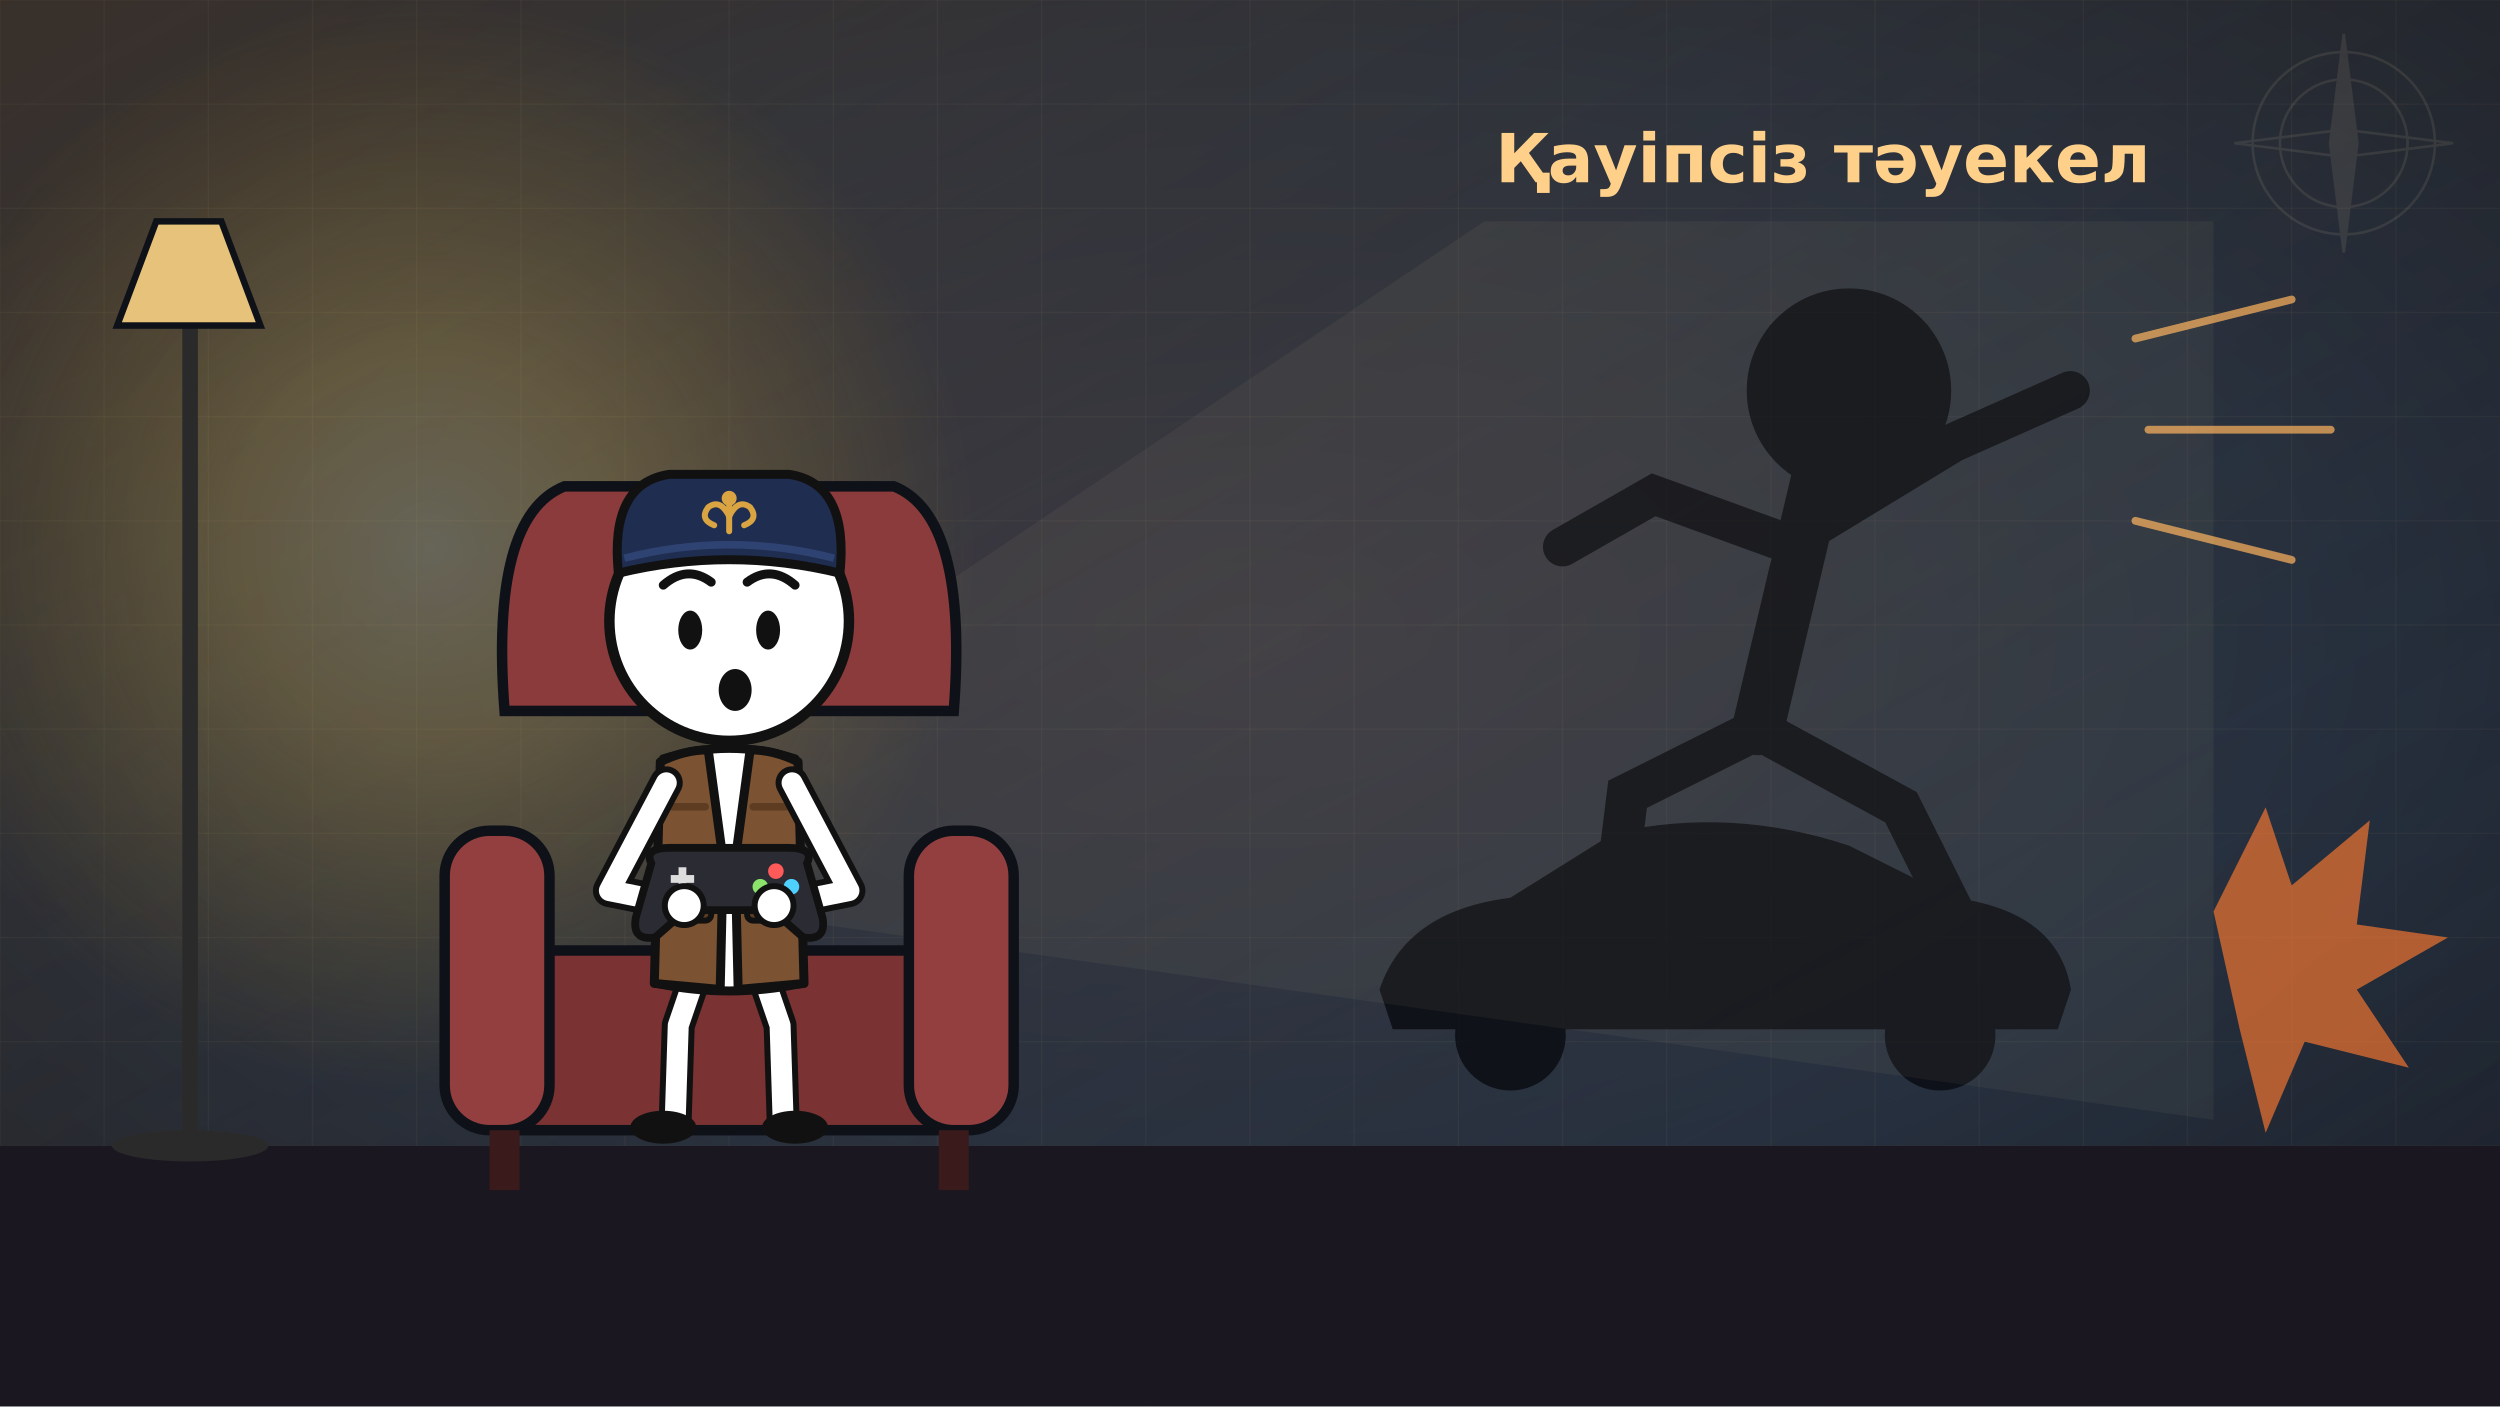
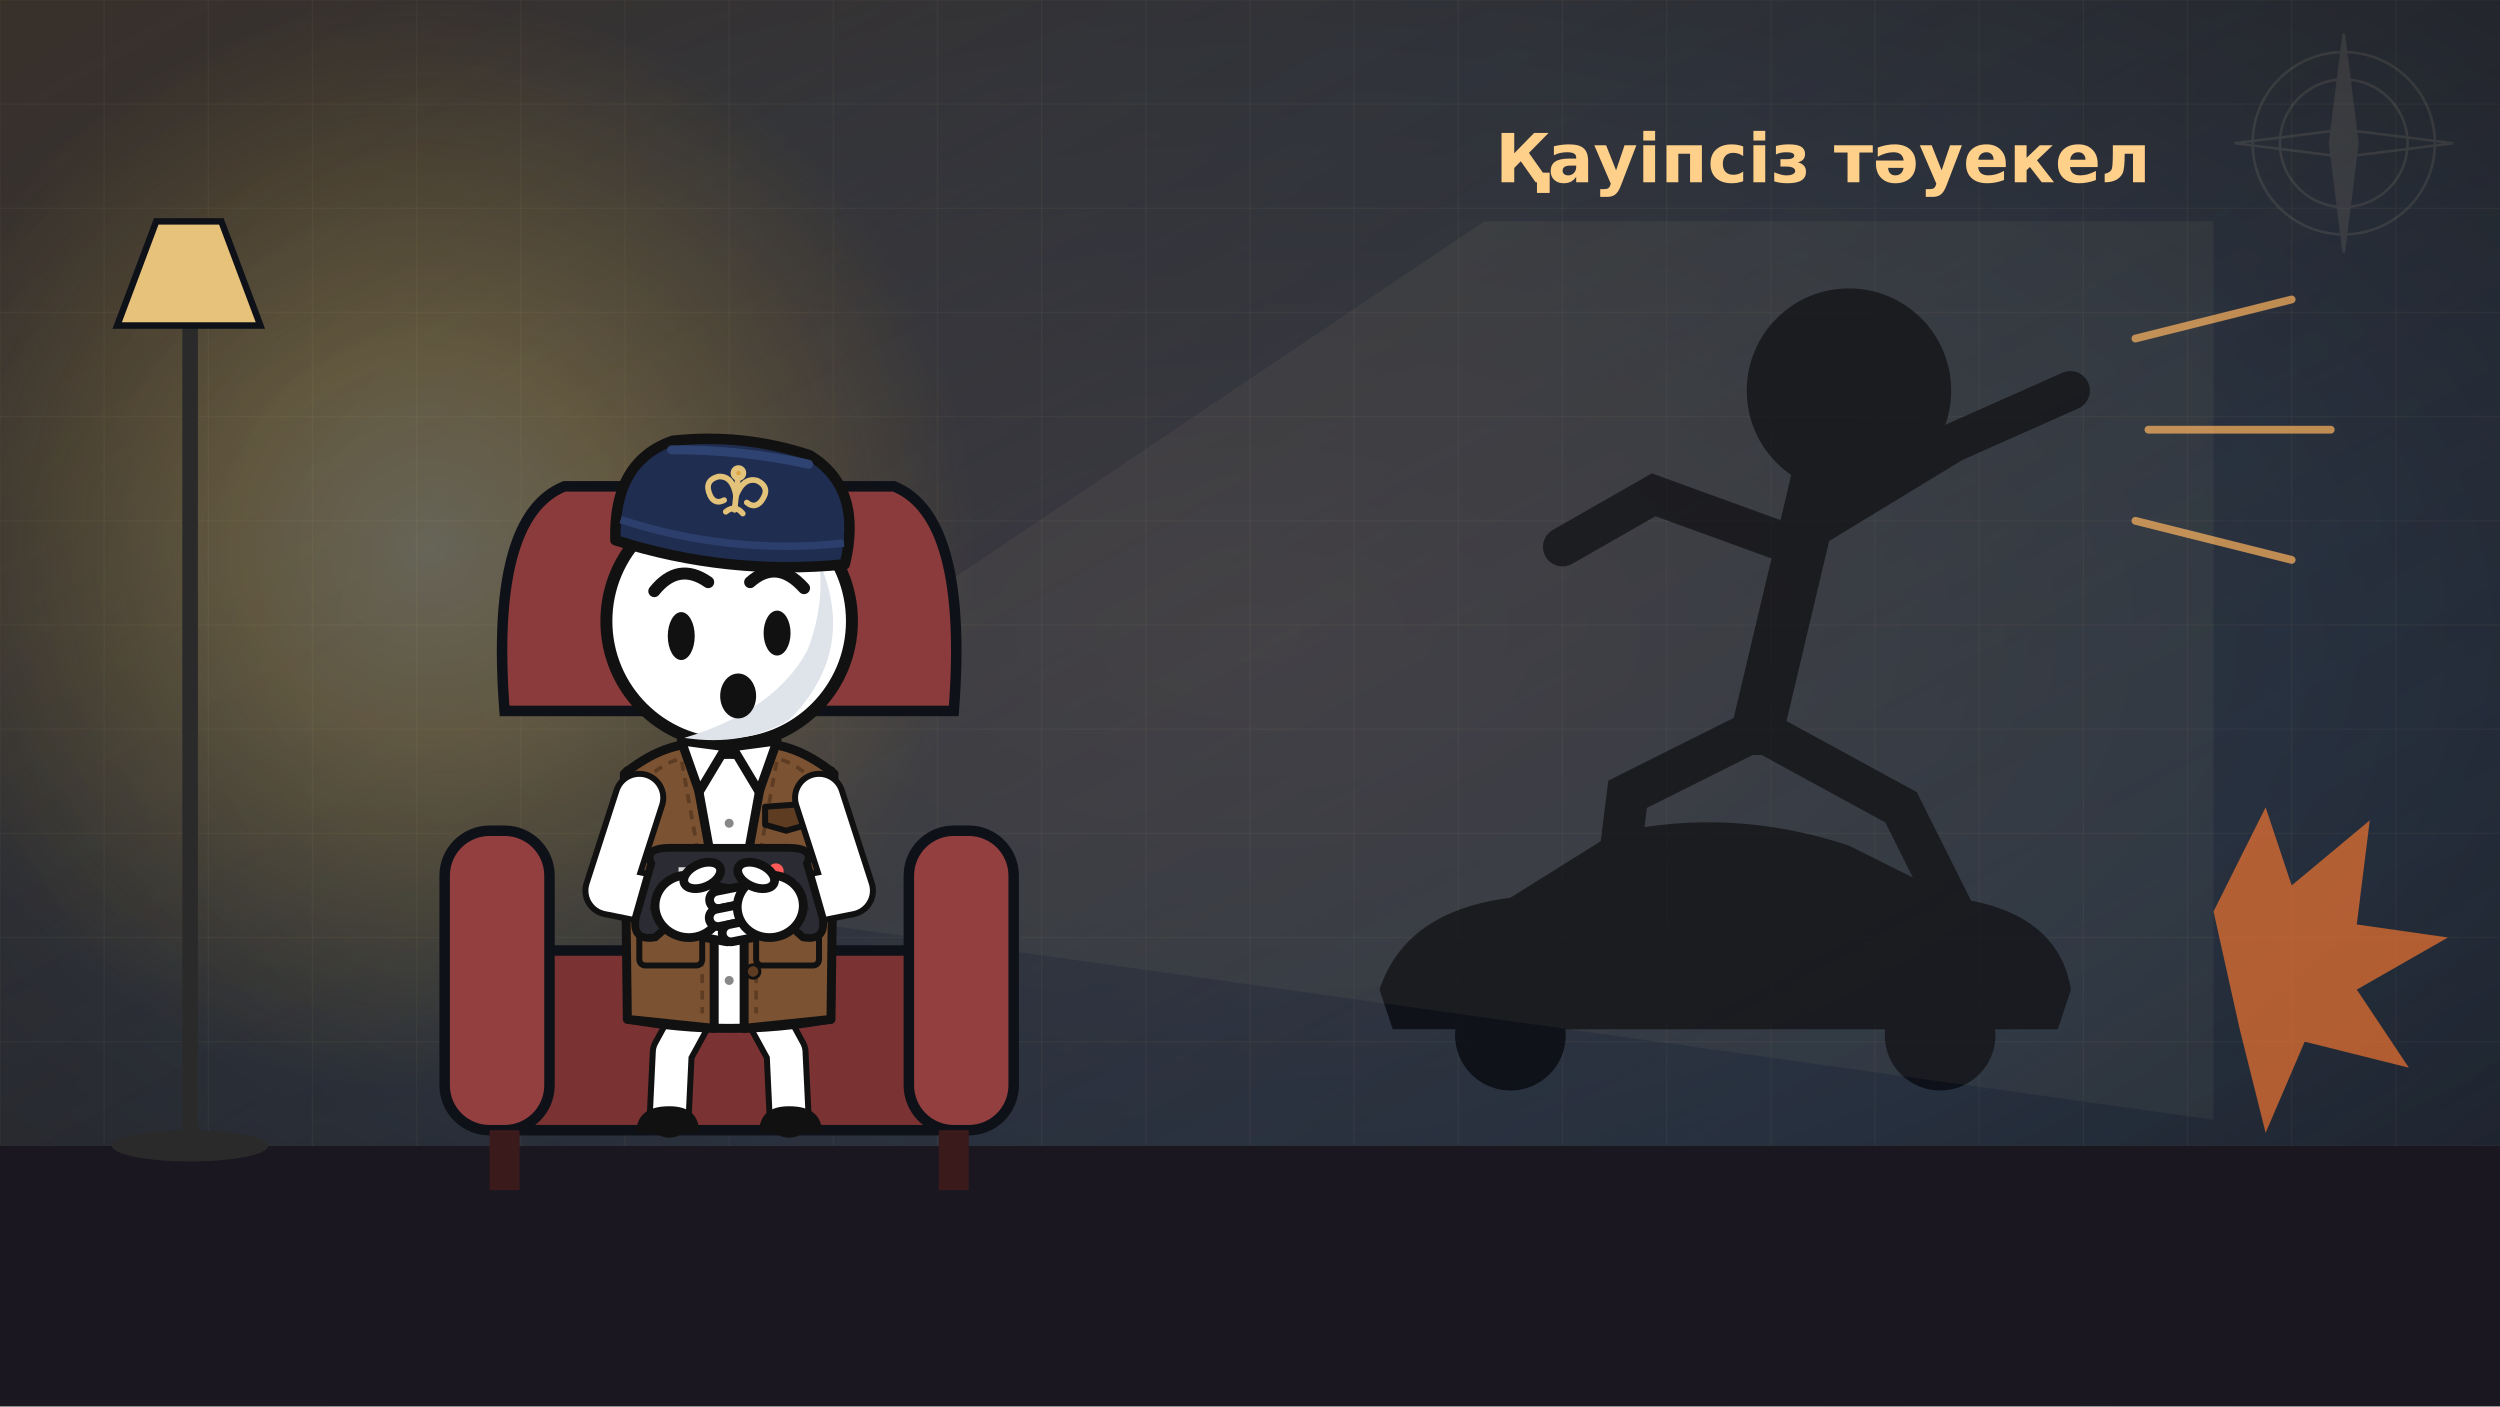
<svg xmlns="http://www.w3.org/2000/svg" width="1920" height="1080" viewBox="0 0 1920 1080">
  <defs>
    <radialGradient id="bg" cx="50%" cy="45%" r="75%">
      <stop offset="0" stop-color="#3a3a44" />
      <stop offset="0.55" stop-color="#26303f" />
      <stop offset="1" stop-color="#1a1d24" />
    </radialGradient>
    <linearGradient id="warm" x1="0" y1="0" x2="1" y2="1">
      <stop offset="0" stop-color="#5a4128" stop-opacity="0.45" />
      <stop offset="1" stop-color="#1b2a40" stop-opacity="0" />
    </linearGradient>
    <radialGradient id="glowGold">
      <stop offset="0" stop-color="#fff3b0" />
      <stop offset="0.35" stop-color="#ffd257" stop-opacity="0.9" />
      <stop offset="1" stop-color="#ffb300" stop-opacity="0" />
    </radialGradient>
    <radialGradient id="glowBlue">
      <stop offset="0" stop-color="#bfe9ff" stop-opacity="0.9" />
      <stop offset="1" stop-color="#4fb3ff" stop-opacity="0" />
    </radialGradient>
    <filter id="soft">
      <feGaussianBlur stdDeviation="6" />
    </filter>
  </defs>
  <rect width="1920" height="1080" fill="url(#bg)" />
  <rect width="1920" height="1080" fill="url(#warm)" />
  <g stroke="#c9b48a" stroke-opacity="0.05" stroke-width="1">
    <line x1="0" y1="0" x2="0" y2="1080" />
    <line x1="80" y1="0" x2="80" y2="1080" />
    <line x1="160" y1="0" x2="160" y2="1080" />
    <line x1="240" y1="0" x2="240" y2="1080" />
    <line x1="320" y1="0" x2="320" y2="1080" />
    <line x1="400" y1="0" x2="400" y2="1080" />
    <line x1="480" y1="0" x2="480" y2="1080" />
    <line x1="560" y1="0" x2="560" y2="1080" />
    <line x1="640" y1="0" x2="640" y2="1080" />
    <line x1="720" y1="0" x2="720" y2="1080" />
    <line x1="800" y1="0" x2="800" y2="1080" />
    <line x1="880" y1="0" x2="880" y2="1080" />
    <line x1="960" y1="0" x2="960" y2="1080" />
    <line x1="1040" y1="0" x2="1040" y2="1080" />
    <line x1="1120" y1="0" x2="1120" y2="1080" />
    <line x1="1200" y1="0" x2="1200" y2="1080" />
    <line x1="1280" y1="0" x2="1280" y2="1080" />
    <line x1="1360" y1="0" x2="1360" y2="1080" />
    <line x1="1440" y1="0" x2="1440" y2="1080" />
    <line x1="1520" y1="0" x2="1520" y2="1080" />
    <line x1="1600" y1="0" x2="1600" y2="1080" />
    <line x1="1680" y1="0" x2="1680" y2="1080" />
    <line x1="1760" y1="0" x2="1760" y2="1080" />
    <line x1="1840" y1="0" x2="1840" y2="1080" />
    <line x1="0" y1="0" x2="1920" y2="0" />
    <line x1="0" y1="80" x2="1920" y2="80" />
    <line x1="0" y1="160" x2="1920" y2="160" />
    <line x1="0" y1="240" x2="1920" y2="240" />
    <line x1="0" y1="320" x2="1920" y2="320" />
    <line x1="0" y1="400" x2="1920" y2="400" />
    <line x1="0" y1="480" x2="1920" y2="480" />
    <line x1="0" y1="560" x2="1920" y2="560" />
    <line x1="0" y1="640" x2="1920" y2="640" />
    <line x1="0" y1="720" x2="1920" y2="720" />
    <line x1="0" y1="800" x2="1920" y2="800" />
    <line x1="0" y1="880" x2="1920" y2="880" />
    <line x1="0" y1="960" x2="1920" y2="960" />
    <line x1="0" y1="1040" x2="1920" y2="1040" />
  </g>
  <g opacity="0.1" stroke="#e8d6ad" fill="none" stroke-width="2">
    <circle cx="1800" cy="110" r="70" />
    <circle cx="1800" cy="110" r="49.0" />
    <path d="M1800,26.0 L1810.5,110 L1800,194.0 L1789.5,110 Z" fill="#e8d6ad" />
    <path d="M1716.0,110 L1800,120.5 L1884.0,110 L1800,99.5 Z" />
  </g>
  <g opacity="0.08" stroke="#e8d6ad" fill="none" stroke-width="2">
    <circle cx="110" cy="980" r="60" />
    <circle cx="110" cy="980" r="42.0" />
    <path d="M110,908.0 L119.0,980 L110,1052.0 L101.0,980 Z" fill="#e8d6ad" />
    <path d="M38.0,980 L110,989.0 L182.0,980 L110,971.0 Z" />
  </g>
  <ellipse cx="330" cy="420" rx="420" ry="420" fill="url(#glowGold)" opacity="0.25" />
  <rect x="0" y="880" width="1920" height="200" fill="#1a1720" />
  <g opacity="0.75" fill="#05070c" stroke="#05070c">
    <path d="M1060,760 Q1080,700 1160,690 L1240,640 Q1330,620 1420,650 L1500,690 Q1580,700 1590,760 L1580,790 L1070,790 Z" />
    <circle cx="1160" cy="795" r="42" />
    <circle cx="1490" cy="795" r="42" />
    <circle cx="1420" cy="300" r="78" />
    <path d="M1395,370 L1350,560" stroke-width="40" stroke-linecap="round" fill="none" />
    <path d="M1385,410 L1500,340 L1590,300" stroke-width="30" stroke-linecap="round" fill="none" />
    <path d="M1380,420 L1270,380 L1200,420" stroke-width="30" stroke-linecap="round" fill="none" />
    <path d="M1350,560 L1460,620 L1500,700" stroke-width="32" stroke-linecap="round" fill="none" />
    <path d="M1350,560 L1250,610 L1240,690" stroke-width="32" stroke-linecap="round" fill="none" />
    <path d="M1360,250 Q1420,200 1480,250 Z" />
  </g>
  <g stroke="#ffb35c" stroke-width="6" stroke-linecap="round" opacity="0.7">
    <line x1="1640" y1="260" x2="1760" y2="230" />
    <line x1="1650" y1="330" x2="1790" y2="330" />
    <line x1="1640" y1="400" x2="1760" y2="430" />
  </g>
  <path d="M1700,700 l40,-80 l20,60 l60,-50 l-10,80 l70,10 l-70,40 l40,60 l-80,-20 l-30,70 l-20,-80 Z" fill="#ff7a2f" opacity="0.65" />
  <path d="M560,560 L1140,170 L1700,170 L1700,860 L560,700 Z" fill="#fff3b0" opacity="0.05" />
  <rect x="140" y="250" width="12" height="630" fill="#2a2a2a" />
  <path d="M90,250 L200,250 L170,170 L120,170 Z" fill="#e6c27a" stroke="#0e1118" stroke-width="5" />
  <ellipse cx="146" cy="880" rx="60" ry="12" fill="#2a2a2a" />
  <g transform="translate(560,500) scale(1.15)">
    <path d="M-150,40 Q-160,-90 -110,-110 L110,-110 Q160,-90 150,40 Z" fill="#8b3b3b" stroke="#0e1118" stroke-width="7" />
    <rect x="-170" y="200" width="340" height="120" rx="30" fill="#7a3232" stroke="#0e1118" stroke-width="7" />
    <rect x="-190" y="120" width="70" height="200" rx="30" fill="#943f3f" stroke="#0e1118" stroke-width="7" />
    <rect x="120" y="120" width="70" height="200" rx="30" fill="#943f3f" stroke="#0e1118" stroke-width="7" />
    <rect x="-160" y="320" width="20" height="40" fill="#3a1a1a" />
    <rect x="140" y="320" width="20" height="40" fill="#3a1a1a" />
-     <path d="M-22,215 L-34,250 L-36,312" fill="none" stroke="#111111" stroke-width="22" stroke-linecap="round" stroke-linejoin="round" />
-     <path d="M-22,215 L-34,250 L-36,312" fill="none" stroke="#ffffff" stroke-width="14" stroke-linecap="round" stroke-linejoin="round" />
-     <path d="M22,215 L34,250 L36,312" fill="none" stroke="#111111" stroke-width="22" stroke-linecap="round" stroke-linejoin="round" />
-     <path d="M22,215 L34,250 L36,312" fill="none" stroke="#ffffff" stroke-width="14" stroke-linecap="round" stroke-linejoin="round" />
-     <ellipse cx="-44" cy="318" rx="22" ry="11" fill="#111111" />
-     <ellipse cx="44" cy="318" rx="22" ry="11" fill="#111111" />
-     <path d="M-44,72 Q0,58 44,72 L48,222 Q0,232 -48,222 Z" fill="#fff" stroke="#111111" stroke-width="6" stroke-linejoin="round" />
-     <path d="M-46,74 Q-30,66 -14,66 L-4,140 L-6,226 L-50,222 Z" fill="#7b5232" stroke="#111111" stroke-width="6" stroke-linejoin="round" />
-     <path d="M46,74 Q30,66 14,66 L4,140 L6,226 L50,222 Z" fill="#7b5232" stroke="#111111" stroke-width="6" stroke-linejoin="round" />
-     <rect x="-40" y="150" width="28" height="30" rx="4" fill="#5e3c22" stroke="#111111" stroke-width="4" />
-     <rect x="12" y="150" width="28" height="30" rx="4" fill="#5e3c22" stroke="#111111" stroke-width="4" />
-     <path d="M-40,160 L-12,160 M12,160 L40,160" stroke="#111111" stroke-width="3" />
-     <path d="M-38,104 L-16,104 M16,104 L38,104" stroke="#5e3c22" stroke-width="5" stroke-linecap="round" />
-     <path d="M-42,88 L-80,160 L-30,170" fill="none" stroke="#111111" stroke-width="22" stroke-linecap="round" stroke-linejoin="round" />
-     <path d="M-42,88 L-80,160 L-30,170" fill="none" stroke="#ffffff" stroke-width="14" stroke-linecap="round" stroke-linejoin="round" />
-     <path d="M42,88 L80,160 L30,170" fill="none" stroke="#111111" stroke-width="22" stroke-linecap="round" stroke-linejoin="round" />
-     <path d="M42,88 L80,160 L30,170" fill="none" stroke="#ffffff" stroke-width="14" stroke-linecap="round" stroke-linejoin="round" />
+     <path d="M-26,246 L-38,268 L-40,310" fill="none" stroke="#111111" stroke-width="30" stroke-linecap="round" stroke-linejoin="round" />
+     <path d="M-26,246 L-38,268 L-40,310" fill="none" stroke="#ffffff" stroke-width="22" stroke-linecap="round" stroke-linejoin="round" />
+     <path d="M26,246 L38,268 L40,310" fill="none" stroke="#111111" stroke-width="30" stroke-linecap="round" stroke-linejoin="round" />
+     <path d="M26,246 L38,268 L40,310" fill="none" stroke="#ffffff" stroke-width="22" stroke-linecap="round" stroke-linejoin="round" />
+     <path d="M-62,322 Q-62,304 -40,304 Q-20,304 -20,322 Z" fill="#111111" />
+     <path d="M62,322 Q62,304 40,304 Q20,304 20,322 Z" fill="#111111" />
+     <path d="M-68,80 Q0,58 68,80 L66,246 Q0,258 -66,246 Z" fill="#fff" stroke="#111111" stroke-width="6" stroke-linejoin="round" />
+     <circle cx="0" cy="115" r="3" fill="#111111" opacity="0.5" />
+     <circle cx="0" cy="150" r="3" fill="#111111" opacity="0.5" />
+     <circle cx="0" cy="185" r="3" fill="#111111" opacity="0.5" />
+     <circle cx="0" cy="220" r="3" fill="#111111" opacity="0.5" />
+     <path d="M-70,82 Q-48,64 -26,62 L-10,150 L-10,252 L-68,246 Z" fill="#7b5232" stroke="#111111" stroke-width="6" stroke-linejoin="round" />
+     <path d="M70,82 Q48,64 26,62 L10,150 L10,252 L68,246 Z" fill="#7b5232" stroke="#111111" stroke-width="6" stroke-linejoin="round" />
+     <path d="M-58,88 Q-44,74 -32,72 L-18,150 L-18,242 M58,88 Q44,74 32,72 L18,150 L18,242" stroke="#5e3c22" stroke-width="2.5" stroke-dasharray="6 5" fill="none" />
+     <circle cx="16" cy="180" r="4.5" fill="#5e3c22" stroke="#111111" stroke-width="2" />
+     <circle cx="16" cy="214" r="4.5" fill="#5e3c22" stroke="#111111" stroke-width="2" />
+     <rect x="-60" y="162" width="42" height="48" rx="4" fill="#7b5232" stroke="#111111" stroke-width="4" />
+     <path d="M-62,162 L-16,162 L-16,178 L-39,184 L-62,178 Z" fill="#5e3c22" stroke="#111111" stroke-width="4" stroke-linejoin="round" />
+     <circle cx="-39" cy="178" r="4" fill="#111111" />
+     <rect x="18" y="162" width="42" height="48" rx="4" fill="#7b5232" stroke="#111111" stroke-width="4" />
+     <path d="M16,162 L62,162 L62,178 L39,184 L16,178 Z" fill="#5e3c22" stroke="#111111" stroke-width="4" stroke-linejoin="round" />
+     <circle cx="39" cy="178" r="4" fill="#111111" />
+     <path d="M24,104 L52,102 L52,116 L38,120 L24,116 Z" fill="#5e3c22" stroke="#111111" stroke-width="4" stroke-linejoin="round" />
+     <path d="M-2,64 L-32,60 L-20,94 Z" fill="#fff" stroke="#111111" stroke-width="6" stroke-linejoin="round" />
+     <path d="M2,64 L32,60 L20,94 Z" fill="#fff" stroke="#111111" stroke-width="6" stroke-linejoin="round" />
+     <path d="M-60,98 L-80,160 L-30,170" fill="none" stroke="#111111" stroke-width="36" stroke-linecap="round" stroke-linejoin="round" />
+     <path d="M-60,98 L-80,160 L-30,170" fill="none" stroke="#ffffff" stroke-width="28" stroke-linecap="round" stroke-linejoin="round" />
+     <path d="M60,98 L80,160 L30,170" fill="none" stroke="#111111" stroke-width="36" stroke-linecap="round" stroke-linejoin="round" />
+     <path d="M60,98 L80,160 L30,170" fill="none" stroke="#ffffff" stroke-width="28" stroke-linecap="round" stroke-linejoin="round" />
    <g transform="translate(0,160) rotate(0) scale(1.3)">
      <path d="M-40,-14 Q-44,-22 -30,-22 L30,-22 Q44,-22 40,-14 L48,14 Q50,26 38,24 L22,10 L-22,10 L-38,24 Q-50,26 -48,14 Z" fill="#2b2b33" stroke="#111111" stroke-width="4" />
      <path d="M-30,-6 h12 M-24,-12 v12" stroke="#ddd" stroke-width="4" />
      <circle cx="24" cy="-10" r="4" fill="#ff5a5a" />
      <circle cx="32" cy="-2" r="4" fill="#4fd1ff" />
      <circle cx="16" cy="-2" r="4" fill="#8be36b" />
      <circle cx="24" cy="6" r="4" fill="#ffd257" />
    </g>
-     <circle cx="-30" cy="170" r="13" fill="#ffffff" stroke="#111111" stroke-width="4" />
-     <circle cx="30" cy="170" r="13" fill="#ffffff" stroke="#111111" stroke-width="4" />
-     <circle cx="0" cy="-20" r="80" fill="#fff" stroke="#111111" stroke-width="7" />
+     <g transform="translate(-30,170) rotate(11.3) scale(1.3,1.3)">
+       <rect x="10" y="-13" width="22" height="9" rx="4.5" fill="#fff" stroke="#111111" stroke-width="4.5" stroke-linejoin="round" />
+       <rect x="12" y="-4" width="22" height="9" rx="4.5" fill="#fff" stroke="#111111" stroke-width="4.5" stroke-linejoin="round" />
+       <rect x="10" y="5" width="19" height="9" rx="4.5" fill="#fff" stroke="#111111" stroke-width="4.5" stroke-linejoin="round" />
+       <ellipse cx="2" cy="0" rx="17" ry="16" fill="#fff" stroke="#111111" stroke-width="4.5" stroke-linejoin="round" />
+       <ellipse cx="6" cy="-17" rx="10" ry="6" transform="rotate(-35 6 -17)" fill="#fff" stroke="#111111" stroke-width="4.5" stroke-linejoin="round" />
+       <path d="M-14,-6 L-16,6" stroke="#111111" stroke-width="3" opacity="0.4" />
+     </g>
+     <g transform="translate(30,170) rotate(168.7) scale(1.3,-1.3)">
+       <rect x="10" y="-13" width="22" height="9" rx="4.5" fill="#fff" stroke="#111111" stroke-width="4.5" stroke-linejoin="round" />
+       <rect x="12" y="-4" width="22" height="9" rx="4.5" fill="#fff" stroke="#111111" stroke-width="4.5" stroke-linejoin="round" />
+       <rect x="10" y="5" width="19" height="9" rx="4.5" fill="#fff" stroke="#111111" stroke-width="4.5" stroke-linejoin="round" />
+       <ellipse cx="2" cy="0" rx="17" ry="16" fill="#fff" stroke="#111111" stroke-width="4.5" stroke-linejoin="round" />
+       <ellipse cx="6" cy="-17" rx="10" ry="6" transform="rotate(-35 6 -17)" fill="#fff" stroke="#111111" stroke-width="4.5" stroke-linejoin="round" />
+       <path d="M-14,-6 L-16,6" stroke="#111111" stroke-width="3" opacity="0.4" />
+     </g>
+     <circle cx="0" cy="-20" r="82" fill="#fff" stroke="#111111" stroke-width="8" />
+     <path d="M60,-60 Q86,0 40,46 Q10,64 -30,58 Q30,40 52,0 Q64,-30 60,-60 Z" fill="#dfe3ea" />
    <g opacity="1" transform="translate(0,0)">
-       <ellipse cx="-26" cy="-14" rx="8" ry="13" fill="#111111" />
-       <ellipse cx="26" cy="-14" rx="8" ry="13" fill="#111111" />
-       <path d="M-44,-44 Q-28,-58 -12,-46" stroke="#111111" stroke-width="6" fill="none" stroke-linecap="round" />
-       <path d="M12,-46 Q28,-58 44,-44" stroke="#111111" stroke-width="6" fill="none" stroke-linecap="round" />
-       <ellipse cx="4" cy="26" rx="11" ry="14" fill="#111111" />
+       <ellipse cx="-32" cy="-10" rx="9" ry="16" fill="#111111" />
+       <ellipse cx="32" cy="-12" rx="9" ry="15" fill="#111111" />
+       <path d="M-50,-40 Q-34,-60 -14,-46" stroke="#111111" stroke-width="8" fill="none" stroke-linecap="round" />
+       <path d="M14,-46 Q32,-62 50,-42" stroke="#111111" stroke-width="8" fill="none" stroke-linecap="round" />
+       <ellipse cx="6" cy="30" rx="12" ry="15" fill="#111111" />
    </g>
-     <g opacity="1">
-       <path d="M-74,-52 Q-80,-112 -40,-118 L40,-118 Q80,-112 74,-52 Q0,-70 -74,-52 Z" fill="#1f2d50" stroke="#111111" stroke-width="6" stroke-linejoin="round" />
-       <path d="M-70,-62 Q0,-80 70,-62" stroke="#2f4373" stroke-width="5" fill="none" />
-       <g stroke="#d9a441" stroke-width="4" fill="none" stroke-linecap="round">
-         <path d="M0,-80 L0,-98" />
-         <path d="M0,-90 Q-6,-102 -14,-96 Q-20,-88 -10,-84" />
-         <path d="M0,-90 Q6,-102 14,-96 Q20,-88 10,-84" />
-         <circle cx="0" cy="-102" r="3" fill="#d9a441" />
+     <g opacity="1" transform="rotate(6 0 -60)">
+       <path d="M-77,-66 Q-84,-118 -46,-136 Q0,-146 46,-136 Q84,-118 77,-66 Q0,-50 -77,-66 Z" fill="#1f2d50" stroke="#111111" stroke-width="7" stroke-linejoin="round" />
+       <path d="M-75,-80 Q0,-64 75,-80" stroke="#2c3f6c" stroke-width="5" fill="none" />
+       <path d="M-46,-130 Q0,-135 46,-130" stroke="#33497a" stroke-width="6" fill="none" stroke-linecap="round" opacity="0.8" />
+       <g stroke="#e3c27a" stroke-width="4" fill="none" stroke-linecap="round" transform="translate(0,-104) scale(0.95)">
+         <path d="M0,10 L0,-12" />
+         <path d="M0,0 Q-4,-14 -14,-12 Q-24,-8 -18,2 Q-14,8 -8,4" />
+         <path d="M0,0 Q4,-14 14,-12 Q24,-8 18,2 Q14,8 8,4" />
+         <path d="M-6,12 Q0,6 6,12" />
+         <circle cx="0" cy="-16" r="3.5" fill="#d9a441" />
      </g>
    </g>
  </g>
  <text x="1400" y="140" font-family="DejaVu Sans, Arial, sans-serif" font-size="52" font-weight="bold" fill="#ffd08a" text-anchor="middle">Қауіпсіз тәуекел</text>
</svg>
